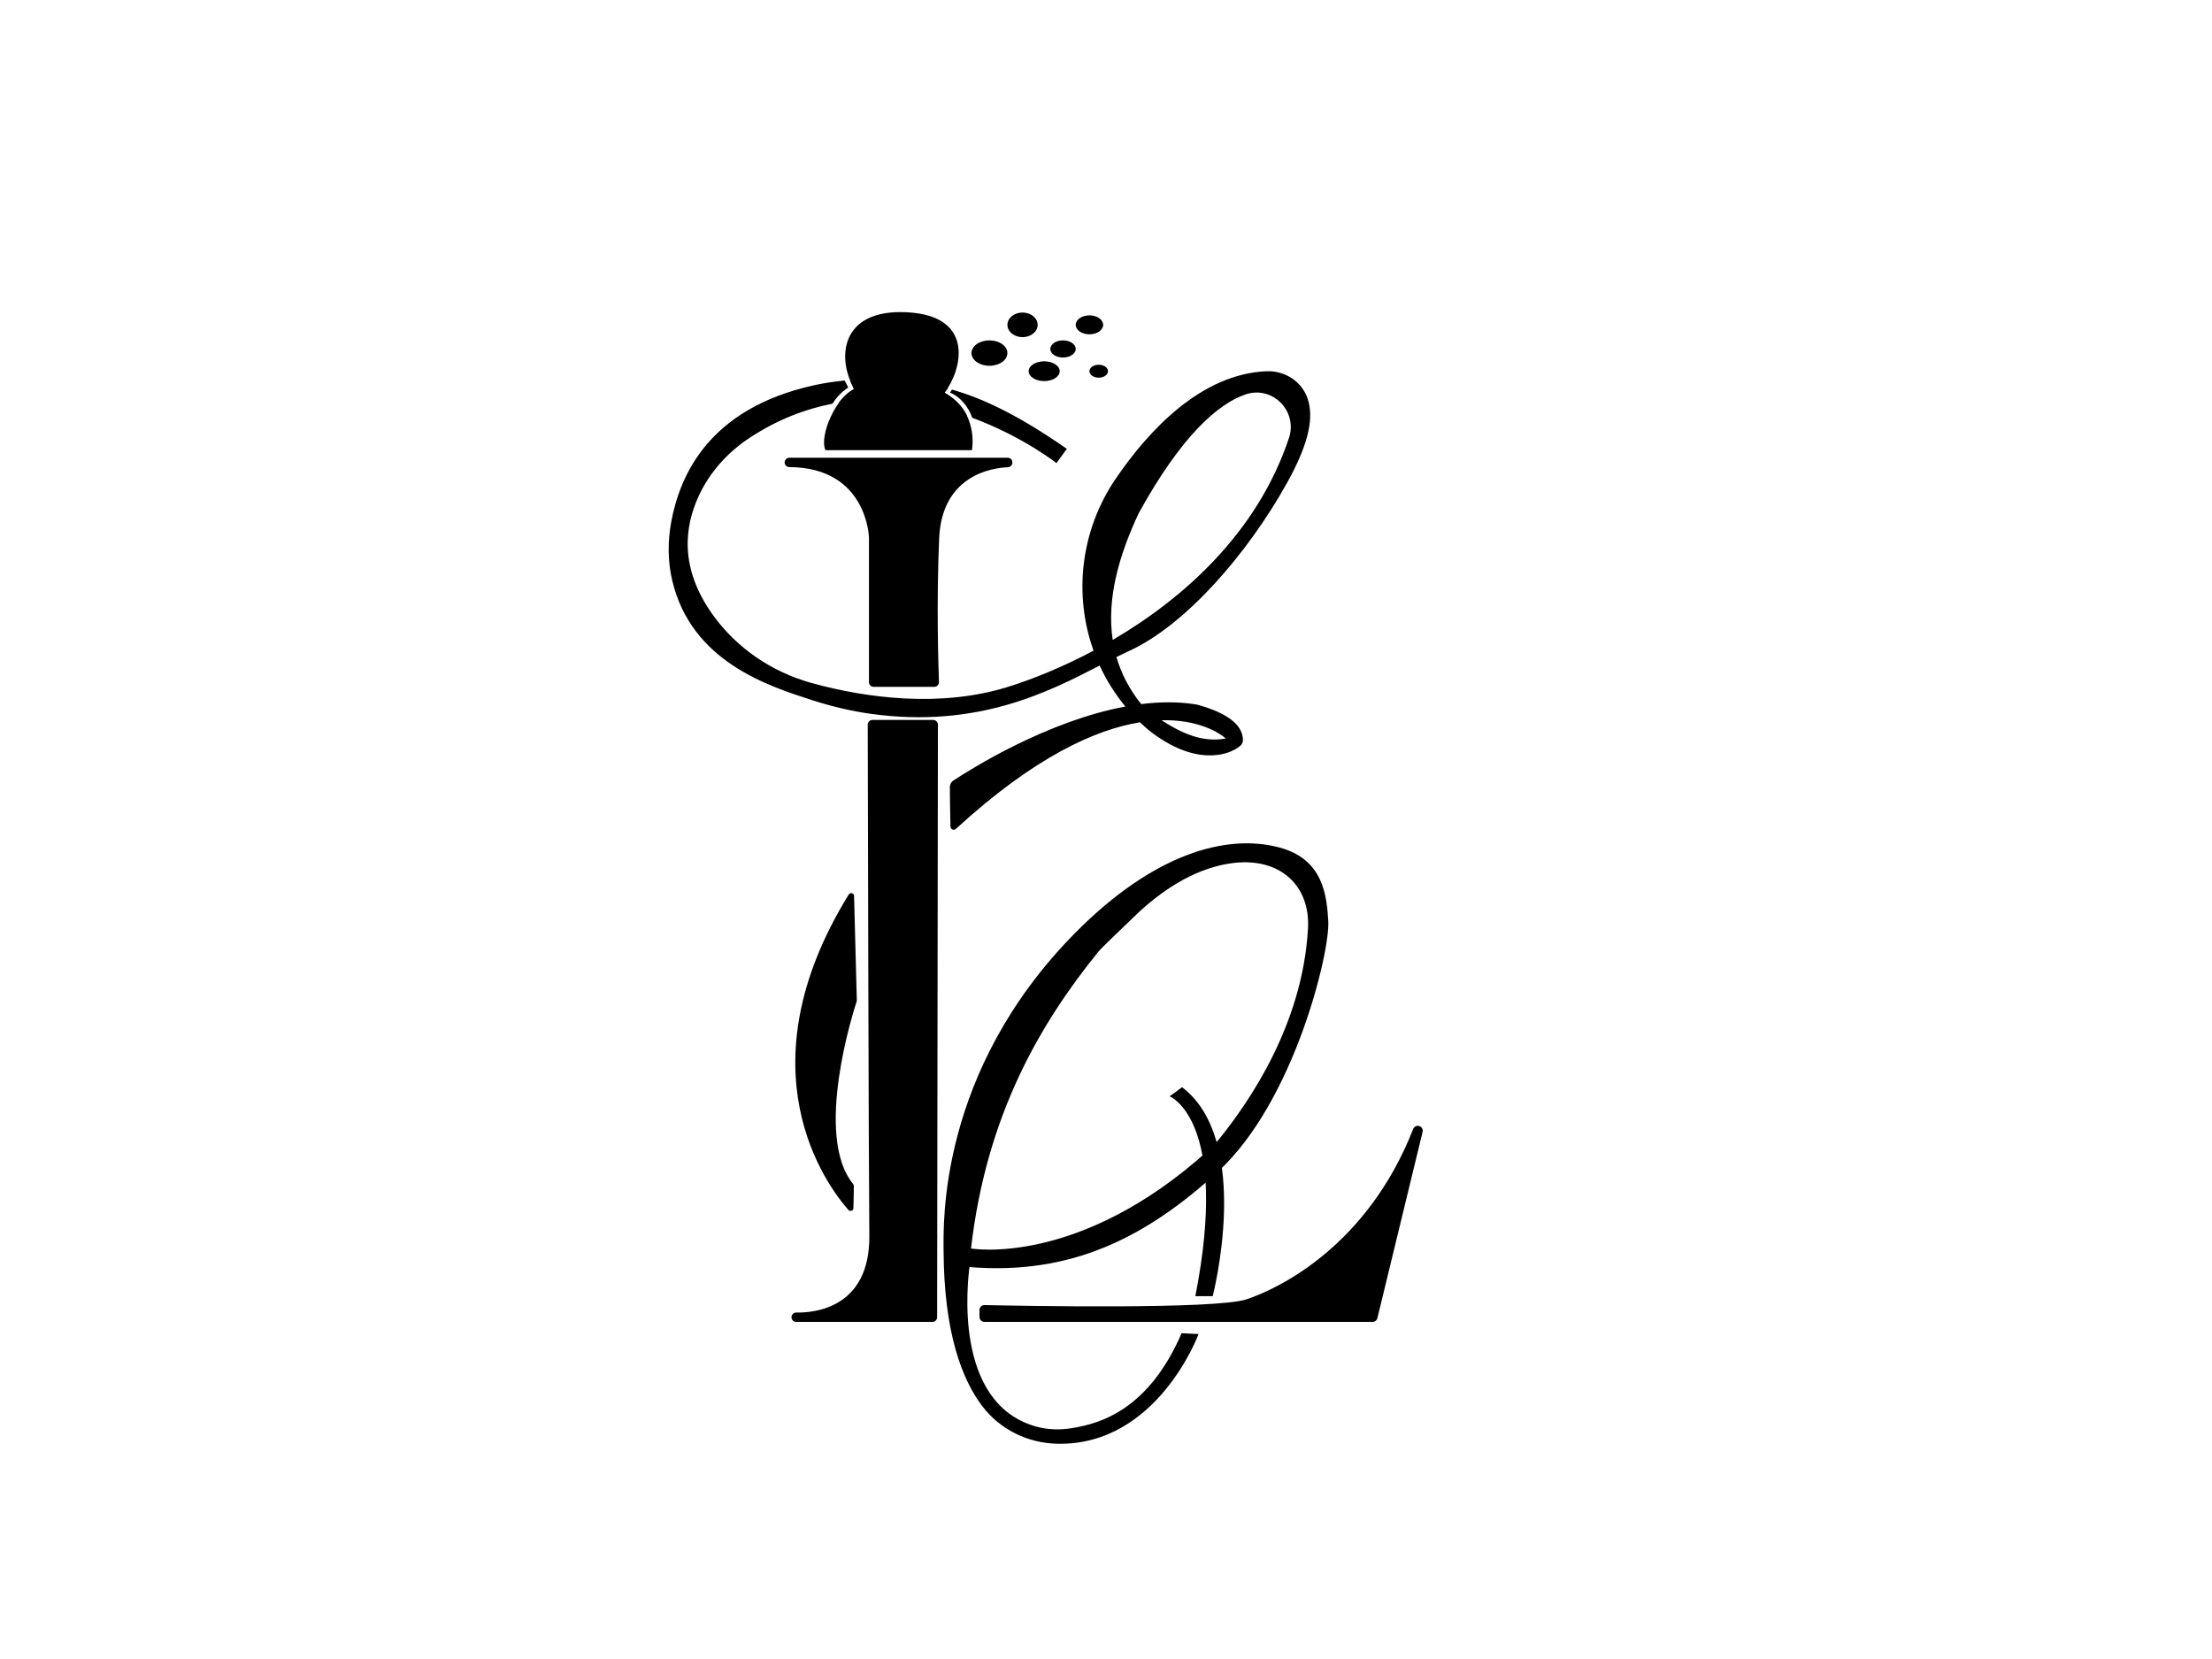
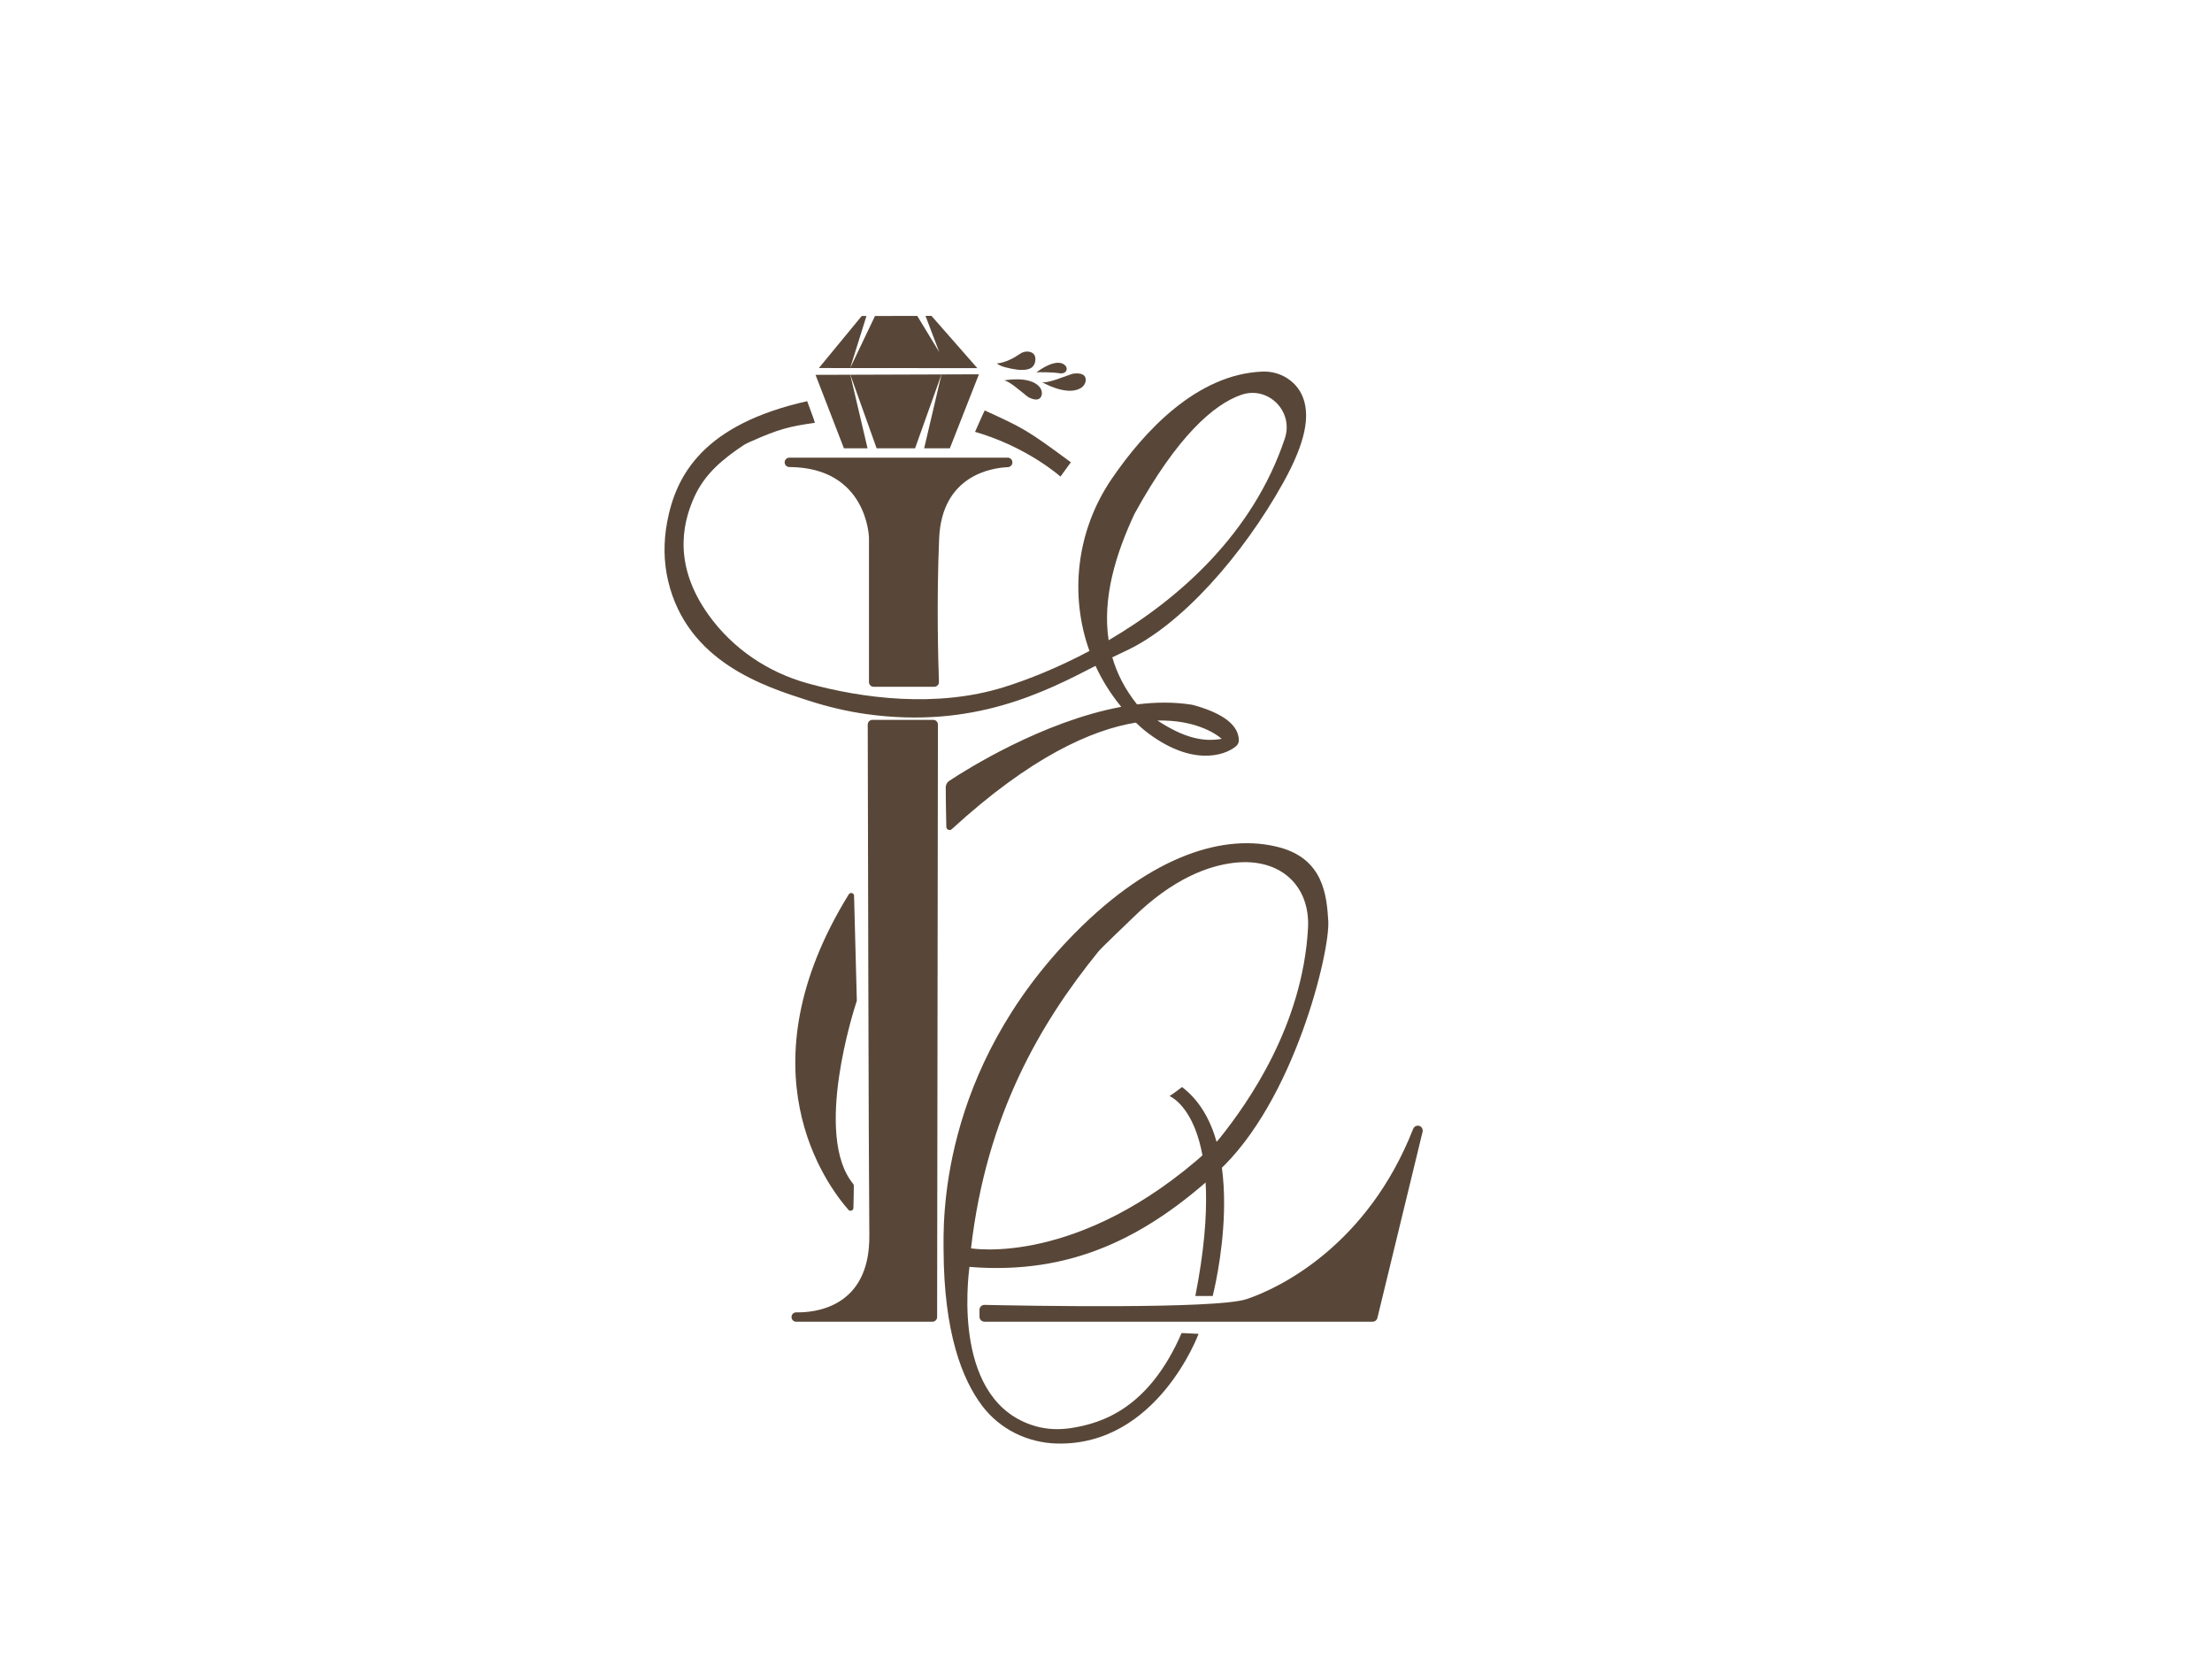
- <svg xmlns="http://www.w3.org/2000/svg" width="1024" height="768" viewBox="0 0 1024 768" fill="none">
-   <path d="M468.66 214.12C468.66 215.28 467.75 216.24 466.59 216.29C459.42 216.59 436.03 219.85 434.76 249.24C433.49 278.63 434.37 307.61 434.67 315.73C434.72 316.96 433.73 317.97 432.5 317.97H404.44C403.24 317.97 402.27 317 402.27 315.8V248.87C402.27 248.87 401.55 216.43 365.4 216.23C364.14 216.23 363.14 215.14 363.25 213.88C363.35 212.76 364.29 211.89 365.42 211.89H466.5C467.7 211.89 468.67 212.86 468.67 214.06V214.12H468.66Z" fill="black" />
-   <path d="M403.87 333.29H432.02C433.22 333.29 434.19 334.26 434.19 335.46L433.82 609.78C433.82 610.98 432.85 611.95 431.65 611.95H368.58C367.45 611.95 366.51 611.08 366.42 609.96C366.31 608.68 367.33 607.58 368.62 607.61C376.77 607.78 402.76 605.69 402.44 571.98C402.09 534.47 401.74 357.13 401.7 335.46C401.7 334.26 402.67 333.29 403.87 333.29Z" fill="black" />
-   <path d="M453.43 606.45C453.43 605.16 454.48 604.13 455.77 604.16C471.59 604.5 562.76 606.27 577.07 601.49C592.62 596.31 633.11 576.45 654.2 522.64C654.54 521.76 655.39 521.17 656.33 521.17C657.82 521.17 658.91 522.56 658.56 524.01L637.64 610.19C637.39 611.22 636.47 611.94 635.41 611.94H455.73C454.46 611.94 453.44 610.91 453.44 609.65V606.45H453.43Z" fill="black" />
-   <path d="M395.37 414.739L396.65 463.099C396.65 463.249 396.63 463.399 396.59 463.539C395.29 467.469 376.51 525.669 394.96 548.139C395.15 548.379 395.26 548.659 395.26 548.959C395.25 551.929 395.15 556.319 395.07 559.289C395.04 560.489 393.55 561.039 392.76 560.129C382.56 548.549 342.84 495.169 392.92 414.079C393.61 412.959 395.34 413.419 395.37 414.739Z" fill="black" />
-   <path d="M614.9 426.49C614.18 414.56 612.66 397.74 592.21 392.31C567.33 385.71 533.61 395.56 497.7 431.91C434.28 496.09 436.77 566.83 436.81 578.71C436.96 617.02 445.39 638.59 454.66 650.86C462.9 661.77 475.73 668.03 489.39 668.35C535.78 669.41 554.85 617.56 554.85 617.56L547.01 617.19C531.9 651.92 510.42 658.97 495.68 661.21C490.22 662.04 484.63 661.83 479.32 660.3C440.95 649.21 448.08 592.8 448.77 586.56C496.02 590.4 530.58 572.79 563.63 542.58C599.19 510.08 615.74 440.51 614.9 426.5V426.49ZM605.51 429.78C603.02 474.86 577.63 510.71 564.9 526.66C563.18 528.81 561.29 530.81 559.24 532.66C499.3 586.77 449.51 577.96 449.51 577.96C456.63 516.29 481.53 473.78 508.5 440.53C509.99 438.69 522.63 426.69 524.32 425.03C543.3 406.36 559.99 400.77 571.25 399.47C592.73 397 606.6 410.11 605.51 429.78Z" fill="black" />
-   <path d="M553.36 600.04H561.39C561.39 600.04 580.07 528.23 547.2 503.29C543.46 506.18 541.41 507.49 541.41 507.49C541.41 507.49 569.43 518.32 553.36 600.03V600.04Z" fill="black" />
-   <path d="M382.12 208.4H449.94C449.94 208.4 453.37 190.59 437.22 181.82C445.15 171.73 451.88 146.24 419.94 144.56C388 142.88 387.61 167.1 395.59 180.13C387.19 183.31 379.08 201.76 382.12 208.4Z" fill="black" />
-   <path d="M458.04 169.329C462.629 169.329 466.35 166.697 466.35 163.449C466.35 160.202 462.629 157.569 458.04 157.569C453.45 157.569 449.73 160.202 449.73 163.449C449.73 166.697 453.45 169.329 458.04 169.329Z" fill="black" />
-   <path d="M483.38 176.42C487.351 176.42 490.57 174.369 490.57 171.84C490.57 169.31 487.351 167.26 483.38 167.26C479.409 167.26 476.19 169.31 476.19 171.84C476.19 174.369 479.409 176.42 483.38 176.42Z" fill="black" />
-   <path d="M473.36 156.08C477.226 156.08 480.36 153.528 480.36 150.38C480.36 147.232 477.226 144.68 473.36 144.68C469.494 144.68 466.36 147.232 466.36 150.38C466.36 153.528 469.494 156.08 473.36 156.08Z" fill="black" />
-   <path d="M492.1 165.509C495.347 165.509 497.98 163.732 497.98 161.539C497.98 159.347 495.347 157.569 492.1 157.569C488.853 157.569 486.22 159.347 486.22 161.539C486.22 163.732 488.853 165.509 492.1 165.509Z" fill="black" />
-   <path d="M508.63 174.83C511.005 174.83 512.93 173.491 512.93 171.84C512.93 170.188 511.005 168.85 508.63 168.85C506.255 168.85 504.33 170.188 504.33 171.84C504.33 173.491 506.255 174.83 508.63 174.83Z" fill="black" />
-   <path d="M504.33 154.769C507.837 154.769 510.68 152.804 510.68 150.379C510.68 147.955 507.837 145.989 504.33 145.989C500.823 145.989 497.98 147.955 497.98 150.379C497.98 152.804 500.823 154.769 504.33 154.769Z" fill="black" />
-   <path d="M493.87 207.779C472.13 192.669 455.68 184.629 440.74 180.359C440.56 180.589 440 181.309 439.83 181.719C447.12 184.979 449.67 192.169 450.06 193.399C473.58 202.099 489.06 214.399 489.06 214.399L493.87 207.779Z" fill="black" />
-   <path d="M395.24 180.13C395.24 180.13 391.56 182.24 388.38 186.35C410.38 182.77 431.08 186.69 447.93 192.64C447.84 192.61 447.75 192.57 447.66 192.54C444.42 185.63 437.22 181.83 437.22 181.83L438.66 179.8C427.77 176.91 417.59 175.98 406.63 175.69C402.24 175.58 397.85 175.68 393.48 175.99L395.24 180.14V180.13Z" fill="black" />
-   <path d="M595.85 223.47C606.84 203.73 607.86 192.61 605.47 184.94C602.92 176.76 594.97 171.54 586.4 171.86C556.06 173.02 531.67 199.35 516.55 221.52C500.15 245.57 496.94 275.31 506.24 301.21C491.68 308.96 477.82 314.48 466.6 317.98C435.65 327.63 401.26 323.26 375.71 316.18C357.29 311.08 340.97 300.01 329.87 284.46C314.28 262.62 317.06 243.58 323.39 229.76C328.49 218.61 336.9 209.32 347.15 202.6C359.96 194.2 372.85 189.31 385.37 186.88C386.75 184.68 389.04 181.82 392.67 179.36C392.49 178.95 391.38 176.86 391.02 176.17C386.08 176.62 381.18 177.37 376.33 178.46C328.35 189.24 314.79 219.69 310.73 241.62C309.07 250.59 309.09 259.83 311.19 268.71C320.06 306.37 355.84 317.65 376.13 324.17C384.99 327.02 394.05 329.2 403.27 330.47C452.5 337.27 485.55 320.24 509.06 308.1C512.15 314.82 516.13 321.2 520.98 327.07C484.54 333.84 449.25 356.11 441.35 361.33C440.32 362.01 439.71 363.15 439.72 364.39C439.74 367.72 439.79 374.88 439.99 382.65C440.02 383.94 441.56 384.59 442.51 383.72C478.97 350.27 507.28 337.68 527.75 334.37C527.86 334.48 527.97 334.59 528.08 334.7C529.5 336.05 530.81 337.2 531.97 338.16C552.97 354.69 568.58 349.95 574.11 345.31C574.91 344.63 575.41 343.64 575.4 342.59C575.34 335.43 567.89 330.12 555.29 326.51C554.68 326.34 554.07 326.16 553.44 326.06C545.31 324.78 536.82 324.88 528.29 325.95C522.68 318.94 518.99 311.63 516.83 304.15C518.7 303.22 520.51 302.35 522.25 301.56C548.77 289.61 577.53 256.36 595.84 223.49L595.85 223.47ZM567.46 341.88C558.8 343.43 549.88 341.37 537.74 333.42C554.5 333.01 564.33 339.08 567.46 341.88ZM527.11 237.66C546.94 201.58 563.86 187.02 576.45 182.63C588.94 178.28 600.87 190.24 596.69 202.79C582.04 246.71 547.82 277.06 515.11 296.24C512.13 276.58 518.45 256.19 527.11 237.65V237.66Z" fill="black" />
+ <svg xmlns="http://www.w3.org/2000/svg" width="2371" height="1778" viewBox="0 0 2371 1778" fill="none">
+   <path d="M1085.15 495.71C1085.15 498.396 1083.04 500.618 1080.36 500.734C1063.75 501.428 1009.6 508.976 1006.66 577.017C1003.72 645.057 1005.75 712.149 1006.45 730.948C1006.56 733.795 1004.27 736.134 1001.42 736.134H936.452C933.674 736.134 931.428 733.888 931.428 731.11V576.16C931.428 576.16 929.761 501.058 846.058 500.595C843.14 500.595 840.825 498.072 841.08 495.154C841.311 492.562 843.488 490.547 846.104 490.547H1080.15C1082.93 490.547 1085.17 492.793 1085.17 495.571V495.71H1085.15Z" fill="#584738" />
+   <path d="M935.133 771.601H1000.31C1003.09 771.601 1005.34 773.847 1005.34 776.625L1004.48 1411.7C1004.48 1414.48 1002.23 1416.73 999.455 1416.73H853.421C850.805 1416.73 848.628 1414.71 848.42 1412.12C848.165 1409.16 850.527 1406.61 853.514 1406.68C872.384 1407.07 932.562 1402.24 931.821 1324.19C931.011 1237.35 930.201 826.793 930.108 776.625C930.108 773.847 932.354 771.601 935.133 771.601Z" fill="#584738" />
+   <path d="M1049.89 1403.99C1049.89 1401.01 1052.32 1398.62 1055.3 1398.69C1091.93 1399.48 1303.03 1403.58 1336.16 1392.51C1372.17 1380.52 1465.92 1334.54 1514.75 1209.97C1515.54 1207.93 1517.51 1206.56 1519.69 1206.56C1523.14 1206.56 1525.66 1209.78 1524.85 1213.14L1476.41 1412.65C1475.83 1415.04 1473.7 1416.7 1471.25 1416.7H1055.21C1052.27 1416.7 1049.91 1414.32 1049.91 1411.4V1403.99H1049.89Z" fill="#584738" />
+   <path d="M915.451 960.166L918.415 1072.12C918.415 1072.47 918.369 1072.82 918.276 1073.14C915.266 1082.24 871.782 1216.98 914.502 1269C914.942 1269.56 915.197 1270.21 915.197 1270.9C915.173 1277.78 914.942 1287.94 914.757 1294.81C914.687 1297.59 911.237 1298.87 909.408 1296.76C885.791 1269.95 793.822 1146.37 909.779 958.638C911.376 956.045 915.382 957.11 915.451 960.166Z" fill="#584738" />
+   <path d="M1423.76 987.369C1422.09 959.75 1418.57 920.81 1371.22 908.239C1313.61 892.959 1235.54 915.763 1152.39 999.917C1005.54 1148.5 1011.31 1312.27 1011.4 1339.77C1011.75 1428.47 1031.27 1478.4 1052.73 1506.81C1071.81 1532.07 1101.52 1546.56 1133.15 1547.3C1240.56 1549.75 1284.72 1429.72 1284.72 1429.72L1266.56 1428.86C1231.58 1509.26 1181.84 1525.58 1147.71 1530.77C1135.07 1532.69 1122.13 1532.21 1109.83 1528.66C1020.99 1502.99 1037.5 1372.39 1039.1 1357.95C1148.5 1366.84 1228.52 1326.07 1305.05 1256.13C1387.38 1180.89 1425.7 1019.83 1423.76 987.392V987.369ZM1402.02 994.986C1396.25 1099.35 1337.46 1182.35 1307.99 1219.27C1304 1224.25 1299.63 1228.88 1294.88 1233.16C1156.09 1358.43 1040.81 1338.04 1040.81 1338.04C1057.29 1195.27 1114.95 1096.85 1177.4 1019.87C1180.85 1015.61 1210.11 987.832 1214.03 983.989C1257.97 940.766 1296.62 927.824 1322.69 924.815C1372.42 919.096 1404.54 949.447 1402.02 994.986Z" fill="#584738" />
+   <path d="M1281.27 1389.16H1299.86C1299.86 1389.16 1343.11 1222.91 1267 1165.17C1258.34 1171.86 1253.6 1174.89 1253.6 1174.89C1253.6 1174.89 1318.48 1199.96 1281.27 1389.13V1389.16Z" fill="#584738" />
+   <path d="M1068.62 389.516C1068.62 389.516 1078.76 389.377 1092.7 379.654C1094.25 378.566 1095.96 377.686 1097.81 377.223C1101.47 376.274 1107.61 376.806 1109.39 381.807C1110.23 384.145 1109.81 387.687 1108.88 389.979C1106.73 395.258 1101.22 396.878 1092.84 396.462C1091.82 396.415 1091.05 396.323 1089.92 396.161C1083.92 395.35 1071.4 392.943 1068.62 389.516Z" fill="#584738" />
+   <path d="M1076.14 407.782C1076.14 407.782 1103.49 402.319 1114.12 414.612C1116.45 417.298 1117.52 421.002 1116.27 424.359C1115.02 427.716 1111.68 430.031 1103.72 426.442C1102.72 426.002 1101.77 425.4 1100.92 424.729C1093.39 418.826 1081.56 408.176 1076.14 407.806V407.782Z" fill="#584738" />
+   <path d="M1116.87 409.565C1116.87 409.565 1142.85 424.914 1158.11 416.163C1161.44 414.242 1163.87 410.838 1163.78 406.972C1163.69 403.106 1161.12 399.541 1151.69 400.351C1150.51 400.444 1149.33 400.721 1148.22 401.115C1138.43 404.472 1122.52 411.116 1116.87 409.565Z" fill="#584738" />
+   <path d="M1110.97 399.147C1110.97 399.147 1127.64 385.72 1138.36 389.516C1146.62 392.896 1143.91 401.439 1135.79 400.096C1127.66 398.754 1113 398.869 1110.97 399.147Z" fill="#584738" />
+   <path d="M1147.83 495.525C1099.62 459.826 1096.24 458.692 1055.51 439.939C1055.09 440.472 1051.78 447.88 1045.14 462.882C1101.43 479.18 1136.69 510.851 1136.69 510.851L1147.83 495.525Z" fill="#584738" />
+   <path d="M1375.25 517.773C1400.7 472.073 1403.06 446.329 1397.52 428.572C1391.62 409.634 1373.21 397.55 1353.37 398.29C1283.12 400.976 1226.65 461.933 1191.64 513.259C1153.66 568.937 1146.23 637.788 1167.76 697.749C1134.05 715.691 1101.96 728.471 1075.98 736.574C1004.32 758.914 924.69 748.797 865.531 732.406C822.881 720.599 785.093 694.971 759.392 658.971C723.294 608.409 729.731 564.33 744.388 532.335C755.664 507.702 774.766 492.006 797.11 477.12C799.333 475.638 801.81 474.573 804.242 473.485C834.481 460.057 845.502 457.14 873.473 453.205C871.644 447 870 443.319 865.207 430.007C754.113 454.964 724.452 509.045 715.051 559.815C711.208 580.582 711.254 601.973 716.116 622.531C736.654 709.718 819.5 735.833 866.48 750.927C886.995 757.525 907.973 762.572 929.321 765.512C1043.31 781.255 1119.83 741.829 1174.27 713.723C1181.43 729.281 1190.64 744.051 1201.87 757.641C1117.5 773.314 1035.78 824.872 1017.49 836.956C1015.11 838.531 1013.7 841.17 1013.72 844.041C1013.76 851.75 1013.88 868.326 1014.34 886.314C1014.41 889.301 1017.98 890.806 1020.18 888.792C1104.6 811.351 1170.15 782.204 1217.55 774.541C1217.8 774.796 1218.06 775.051 1218.31 775.305C1221.6 778.431 1224.63 781.093 1227.32 783.315C1275.94 821.584 1312.08 810.611 1324.89 799.868C1326.74 798.294 1327.9 796.002 1327.88 793.571C1327.74 776.995 1310.49 764.702 1281.31 756.345C1279.9 755.951 1278.49 755.534 1277.03 755.303C1258.2 752.339 1238.55 752.571 1218.8 755.048C1205.81 738.819 1197.26 721.896 1192.26 704.579C1196.59 702.426 1200.78 700.412 1204.81 698.583C1266.22 670.917 1332.81 593.94 1375.2 517.842V517.796L1375.25 517.773ZM1309.51 791.928C1289.46 795.516 1268.81 790.747 1240.7 772.342C1279.51 771.393 1302.27 785.445 1309.51 791.928ZM1216.11 550.647C1262.03 467.119 1301.2 433.411 1330.35 423.247C1359.27 413.177 1386.9 440.865 1377.22 469.92C1343.3 571.599 1264.06 641.863 1188.32 686.266C1181.42 640.751 1196.06 593.546 1216.11 550.624V550.647Z" fill="#584738" />
+   <path d="M1047.59 394.609L998.459 338.607H992.023L1006.75 377.362L983.201 338.63L937.888 338.7L911.284 394.494L928.742 338.723H923.648L877.733 394.494L1047.59 394.609Z" fill="#584738" />
+   <path d="M911.399 401.671L874.144 401.786L904.569 480.5H929.9L911.399 401.671Z" fill="#584738" />
+   <path d="M1009.13 401.346L911.469 401.671L939.624 480.5H980.862L1009.13 401.346Z" fill="#584738" />
+   <path d="M1049.21 401.393C1049.21 401.393 1049.24 401.254 1049.26 401.208L1009.16 401.346L990.587 480.523H1018.12L1049.21 401.416V401.393Z" fill="#584738" />
</svg>
